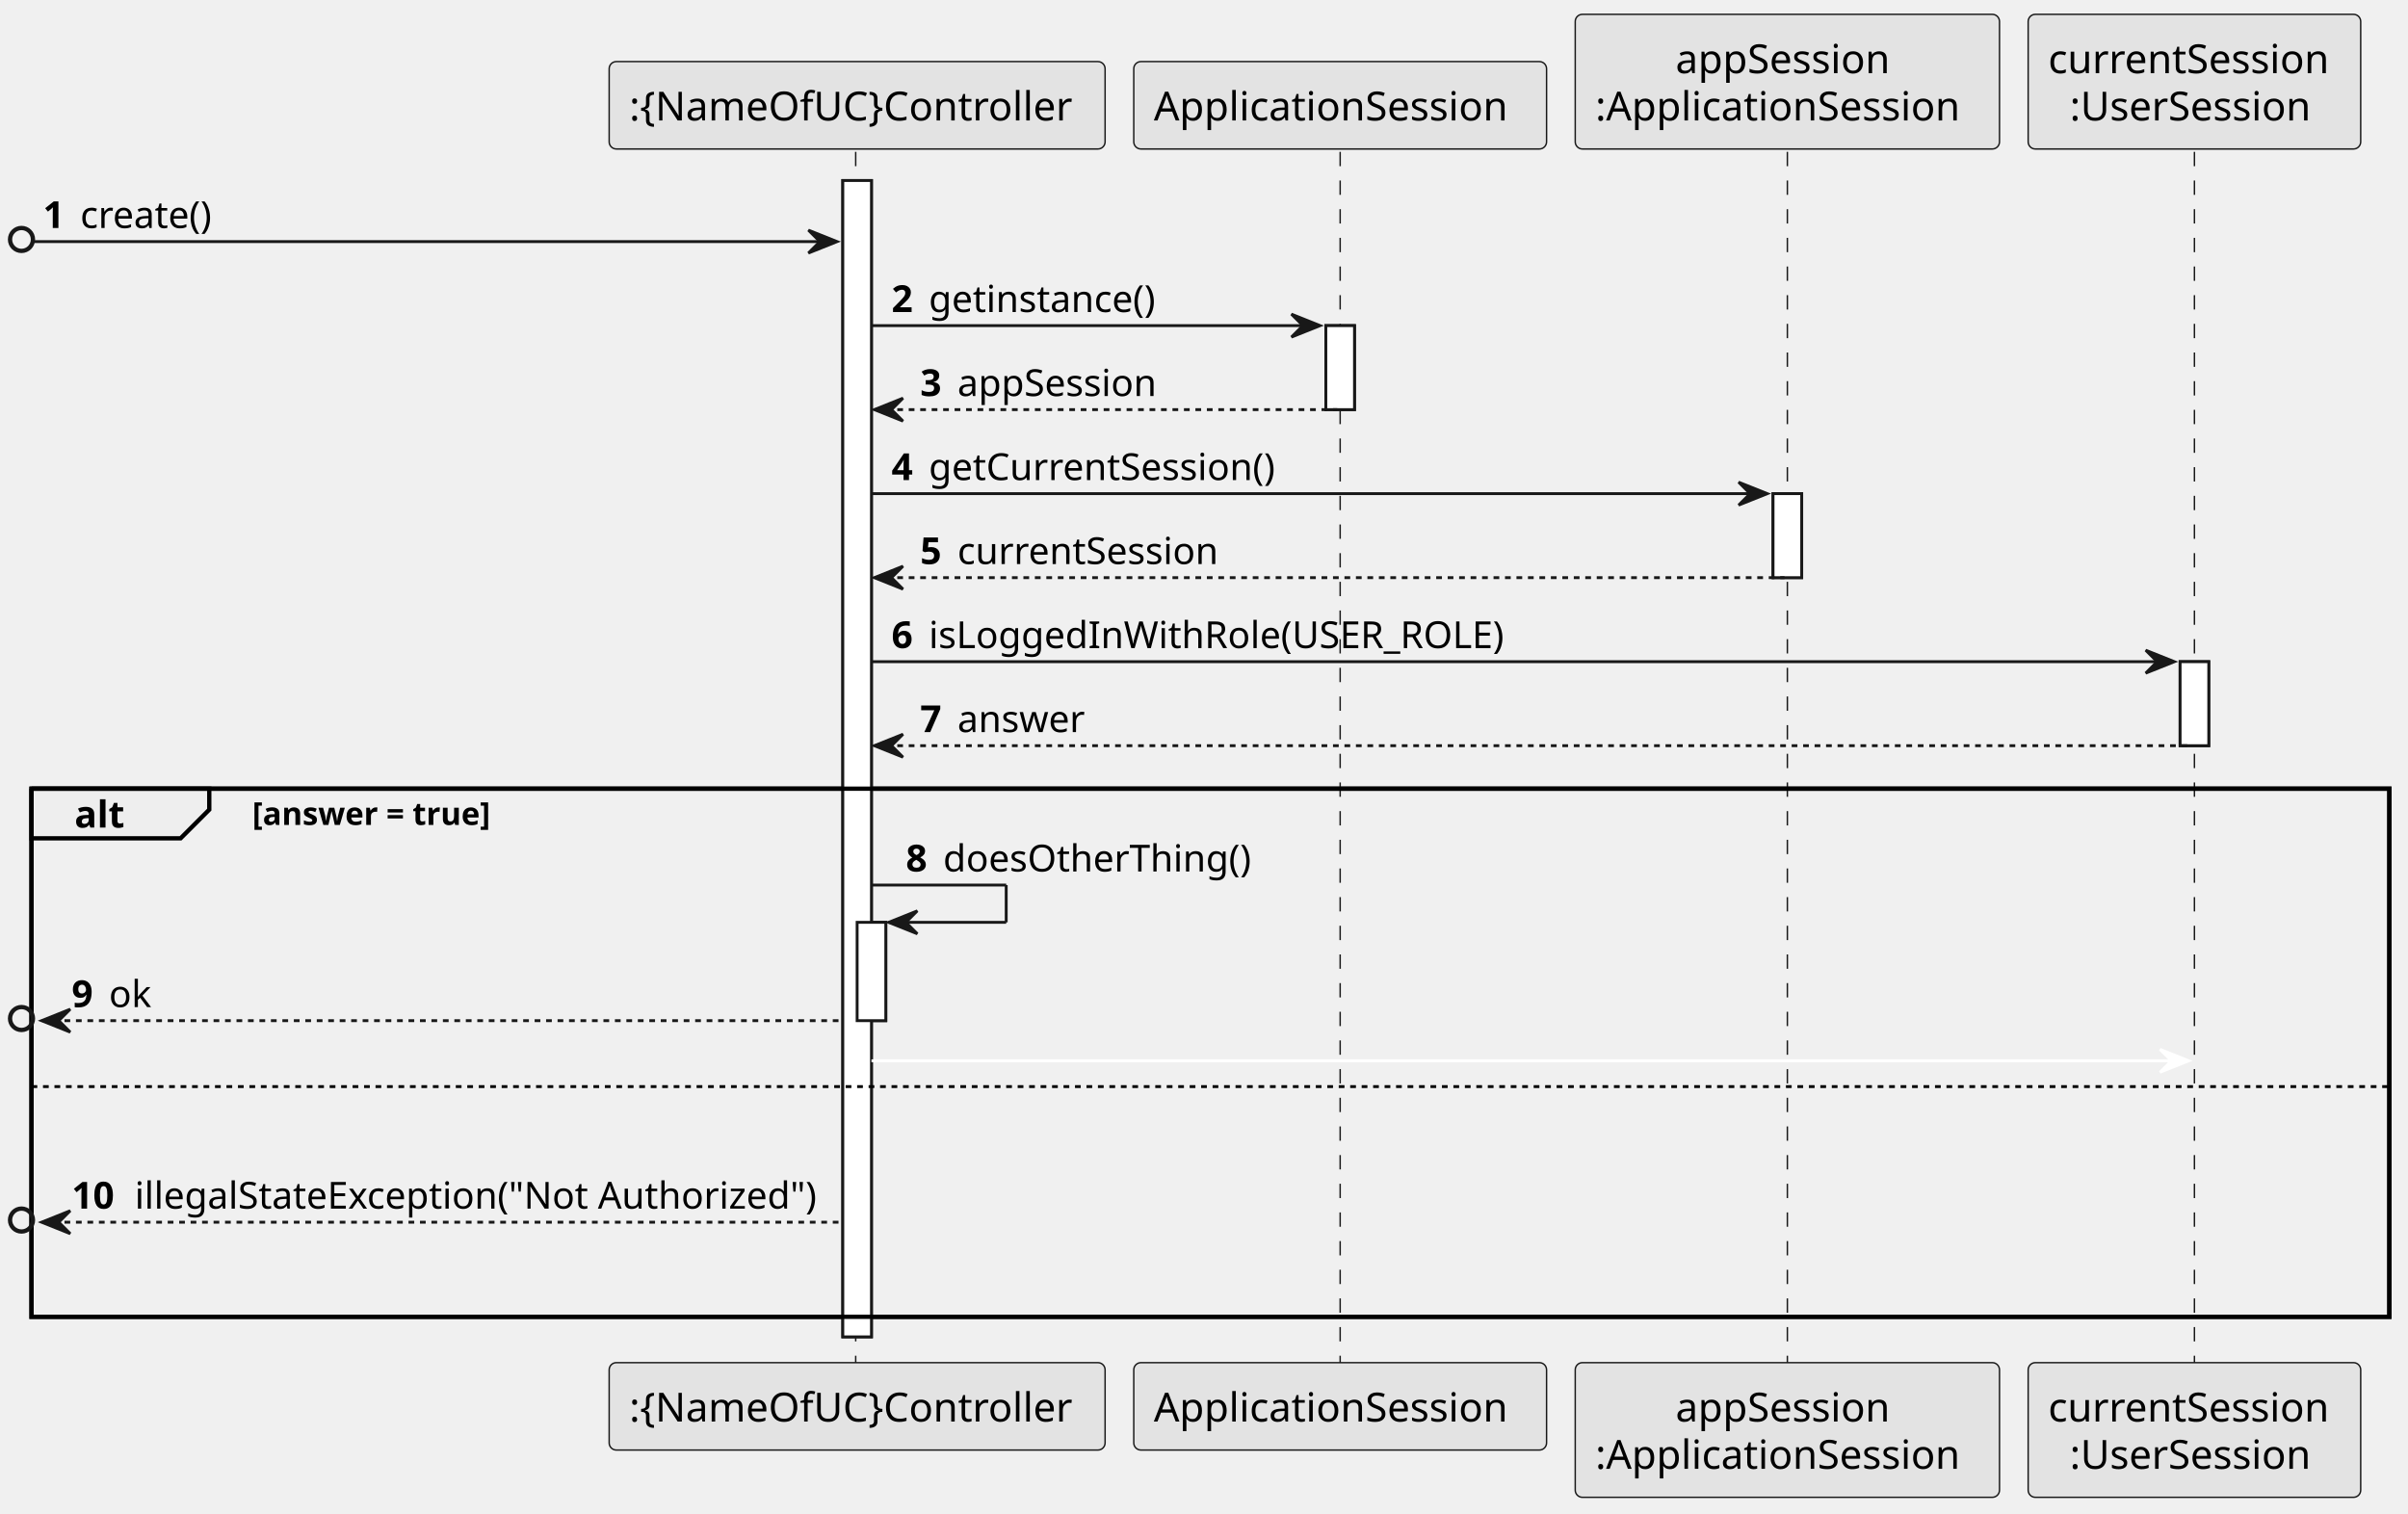
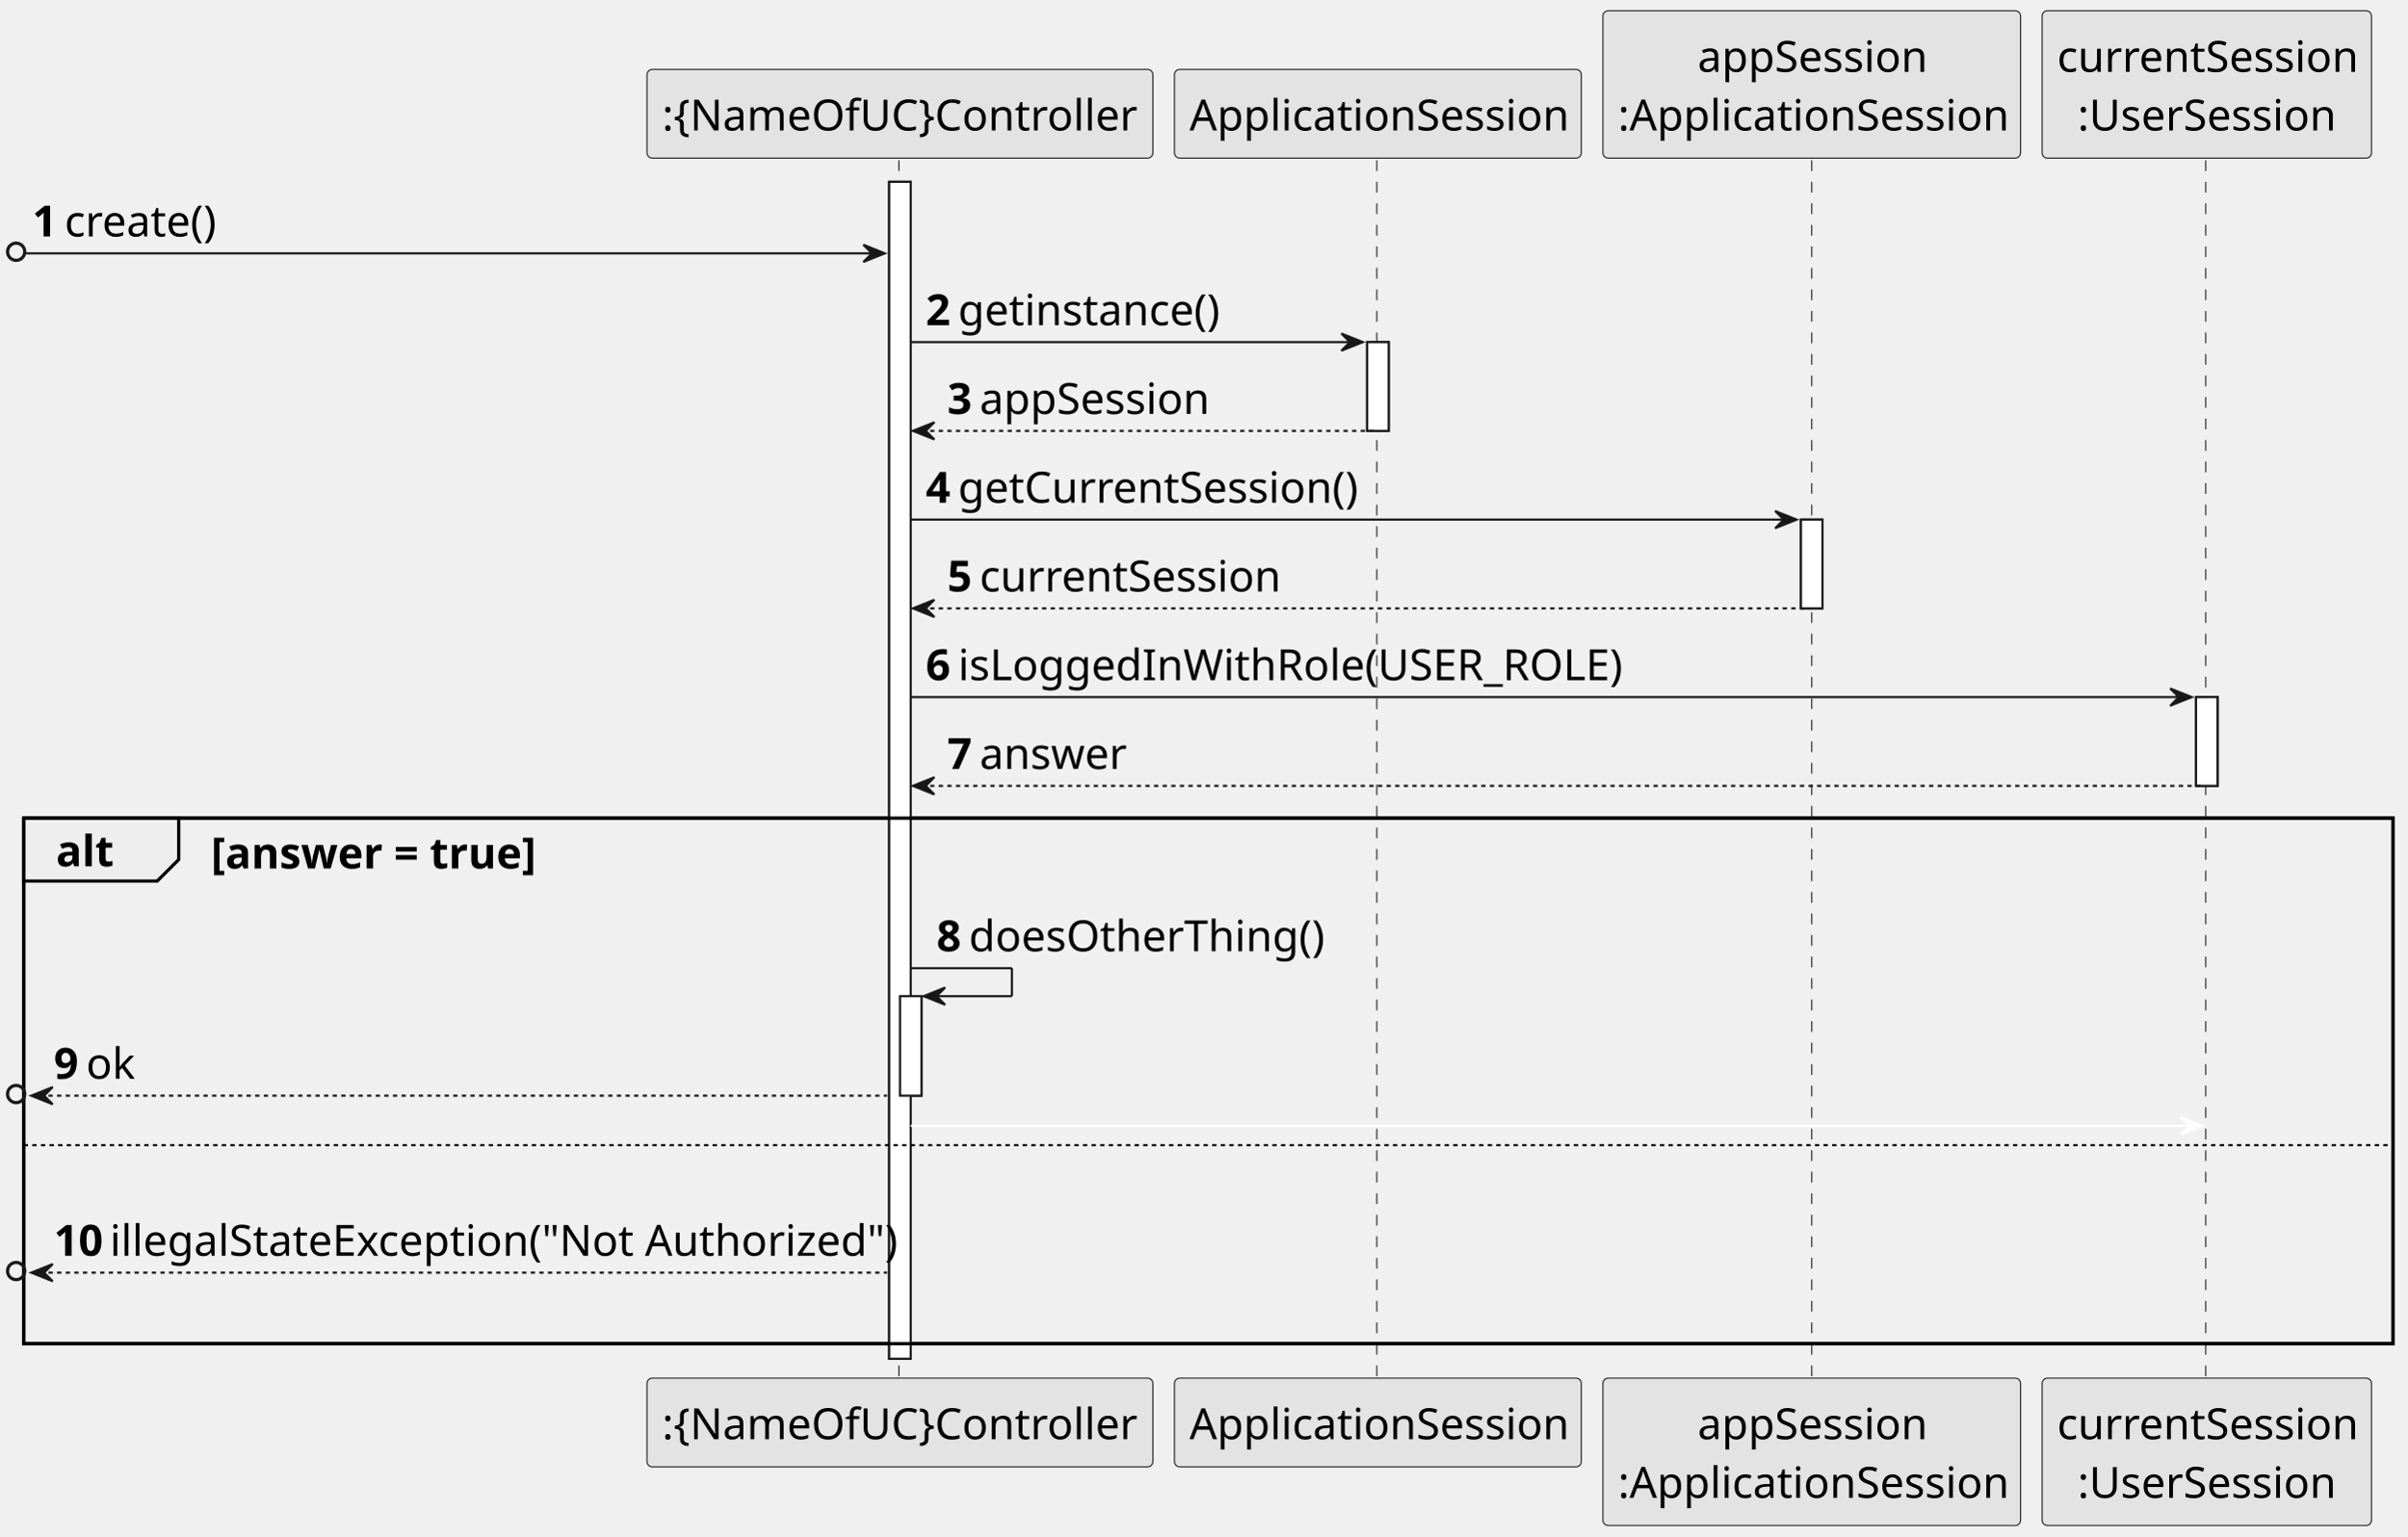
- <svg xmlns="http://www.w3.org/2000/svg" contentStyleType="text/css" height="528px" preserveAspectRatio="none" style="width:840px;height:528px;background:#FFFFFF;" version="1.1" viewBox="0 0 840 528" width="840px" zoomAndPan="magnify">
+ <svg xmlns="http://www.w3.org/2000/svg" contentStyleType="text/css" height="714px" preserveAspectRatio="none" style="width:1118px;height:714px;background:#FFFFFF;" version="1.1" viewBox="0 0 1118 714" width="1118px" zoomAndPan="magnify">
  <defs />
  <g>
-     <rect fill="#FFFFFF" height="403.416" style="stroke:#181818;stroke-width:1.0;" width="10" x="294" y="62.977" />
-     <rect fill="#FFFFFF" height="34.31" style="stroke:#181818;stroke-width:1.0;" width="10" x="299" y="321.772" />
-     <rect fill="#FFFFFF" height="29.311" style="stroke:#181818;stroke-width:1.0;" width="10" x="462.5" y="113.598" />
-     <rect fill="#FFFFFF" height="29.311" style="stroke:#181818;stroke-width:1.0;" width="10" x="618.5" y="172.219" />
-     <rect fill="#FFFFFF" height="29.311" style="stroke:#181818;stroke-width:1.0;" width="10" x="760.5" y="230.84" />
-     <rect fill="none" height="184.242" style="stroke:#000000;stroke-width:1.5;" width="822.5" x="11" y="275.15" />
-     <line style="stroke:#181818;stroke-width:0.5;stroke-dasharray:5.0,5.0;" x1="298.5" x2="298.5" y1="52.977" y2="476.393" />
-     <line style="stroke:#181818;stroke-width:0.5;stroke-dasharray:5.0,5.0;" x1="467.5" x2="467.5" y1="52.977" y2="476.393" />
-     <line style="stroke:#181818;stroke-width:0.5;stroke-dasharray:5.0,5.0;" x1="623.5" x2="623.5" y1="52.977" y2="476.393" />
-     <line style="stroke:#181818;stroke-width:0.5;stroke-dasharray:5.0,5.0;" x1="765.5" x2="765.5" y1="52.977" y2="476.393" />
-     <rect fill="#E3E3E3" height="30.488" rx="2.5" ry="2.5" style="stroke:#181818;stroke-width:0.5;" width="173" x="212.5" y="21.488" />
-     <text fill="#000000" font-family="sans-serif" font-size="14" lengthAdjust="spacing" textLength="159" x="219.5" y="42.023">:{NameOfUC}Controller</text>
-     <rect fill="#E3E3E3" height="30.488" rx="2.5" ry="2.5" style="stroke:#181818;stroke-width:0.5;" width="173" x="212.5" y="475.393" />
-     <text fill="#000000" font-family="sans-serif" font-size="14" lengthAdjust="spacing" textLength="159" x="219.5" y="495.928">:{NameOfUC}Controller</text>
-     <rect fill="#E3E3E3" height="30.488" rx="2.5" ry="2.5" style="stroke:#181818;stroke-width:0.5;" width="144" x="395.5" y="21.488" />
-     <text fill="#000000" font-family="sans-serif" font-size="14" lengthAdjust="spacing" textLength="130" x="402.5" y="42.023">ApplicationSession</text>
-     <rect fill="#E3E3E3" height="30.488" rx="2.5" ry="2.5" style="stroke:#181818;stroke-width:0.5;" width="144" x="395.5" y="475.393" />
-     <text fill="#000000" font-family="sans-serif" font-size="14" lengthAdjust="spacing" textLength="130" x="402.5" y="495.928">ApplicationSession</text>
-     <rect fill="#E3E3E3" height="46.977" rx="2.5" ry="2.5" style="stroke:#181818;stroke-width:0.5;" width="148" x="549.5" y="5" />
-     <text fill="#000000" font-family="sans-serif" font-size="14" lengthAdjust="spacing" textLength="78" x="584.5" y="25.535">appSession</text>
-     <text fill="#000000" font-family="sans-serif" font-size="14" lengthAdjust="spacing" textLength="134" x="556.5" y="42.023">:ApplicationSession</text>
-     <rect fill="#E3E3E3" height="46.977" rx="2.5" ry="2.5" style="stroke:#181818;stroke-width:0.5;" width="148" x="549.5" y="475.393" />
-     <text fill="#000000" font-family="sans-serif" font-size="14" lengthAdjust="spacing" textLength="78" x="584.5" y="495.928">appSession</text>
-     <text fill="#000000" font-family="sans-serif" font-size="14" lengthAdjust="spacing" textLength="134" x="556.5" y="512.416">:ApplicationSession</text>
-     <rect fill="#E3E3E3" height="46.977" rx="2.5" ry="2.5" style="stroke:#181818;stroke-width:0.5;" width="116" x="707.5" y="5" />
-     <text fill="#000000" font-family="sans-serif" font-size="14" lengthAdjust="spacing" textLength="102" x="714.5" y="25.535">currentSession</text>
-     <text fill="#000000" font-family="sans-serif" font-size="14" lengthAdjust="spacing" textLength="87" x="722" y="42.023">:UserSession</text>
-     <rect fill="#E3E3E3" height="46.977" rx="2.5" ry="2.5" style="stroke:#181818;stroke-width:0.5;" width="116" x="707.5" y="475.393" />
-     <text fill="#000000" font-family="sans-serif" font-size="14" lengthAdjust="spacing" textLength="102" x="714.5" y="495.928">currentSession</text>
-     <text fill="#000000" font-family="sans-serif" font-size="14" lengthAdjust="spacing" textLength="87" x="722" y="512.416">:UserSession</text>
-     <rect fill="#FFFFFF" height="403.416" style="stroke:#181818;stroke-width:1.0;" width="10" x="294" y="62.977" />
-     <rect fill="#FFFFFF" height="34.31" style="stroke:#181818;stroke-width:1.0;" width="10" x="299" y="321.772" />
-     <rect fill="#FFFFFF" height="29.311" style="stroke:#181818;stroke-width:1.0;" width="10" x="462.5" y="113.598" />
-     <rect fill="#FFFFFF" height="29.311" style="stroke:#181818;stroke-width:1.0;" width="10" x="618.5" y="172.219" />
-     <rect fill="#FFFFFF" height="29.311" style="stroke:#181818;stroke-width:1.0;" width="10" x="760.5" y="230.84" />
-     <ellipse cx="7.5" cy="83.537" fill="none" rx="4" ry="4" style="stroke:#181818;stroke-width:1.5;" />
-     <polygon fill="#181818" points="282,80.287,292,84.287,282,88.287,286,84.287" style="stroke:#181818;stroke-width:1.0;" />
-     <line style="stroke:#181818;stroke-width:1.0;" x1="12" x2="288" y1="84.287" y2="84.287" />
-     <text fill="#000000" font-family="sans-serif" font-size="13" font-weight="bold" lengthAdjust="spacing" textLength="9" x="15" y="79.545">1</text>
-     <text fill="#000000" font-family="sans-serif" font-size="13" lengthAdjust="spacing" textLength="46" x="28" y="79.545">create()</text>
-     <polygon fill="#181818" points="450.5,109.598,460.5,113.598,450.5,117.598,454.5,113.598" style="stroke:#181818;stroke-width:1.0;" />
-     <line style="stroke:#181818;stroke-width:1.0;" x1="304" x2="456.5" y1="113.598" y2="113.598" />
-     <text fill="#000000" font-family="sans-serif" font-size="13" font-weight="bold" lengthAdjust="spacing" textLength="9" x="311" y="108.856">2</text>
-     <text fill="#000000" font-family="sans-serif" font-size="13" lengthAdjust="spacing" textLength="81" x="324" y="108.856">getinstance()</text>
-     <polygon fill="#181818" points="315,138.908,305,142.908,315,146.908,311,142.908" style="stroke:#181818;stroke-width:1.0;" />
-     <line style="stroke:#181818;stroke-width:1.0;stroke-dasharray:2.0,2.0;" x1="309" x2="466.5" y1="142.908" y2="142.908" />
-     <text fill="#000000" font-family="sans-serif" font-size="13" font-weight="bold" lengthAdjust="spacing" textLength="9" x="321" y="138.166">3</text>
-     <text fill="#000000" font-family="sans-serif" font-size="13" lengthAdjust="spacing" textLength="71" x="334" y="138.166">appSession</text>
-     <polygon fill="#181818" points="606.5,168.219,616.5,172.219,606.5,176.219,610.5,172.219" style="stroke:#181818;stroke-width:1.0;" />
-     <line style="stroke:#181818;stroke-width:1.0;" x1="304" x2="612.5" y1="172.219" y2="172.219" />
-     <text fill="#000000" font-family="sans-serif" font-size="13" font-weight="bold" lengthAdjust="spacing" textLength="9" x="311" y="167.477">4</text>
-     <text fill="#000000" font-family="sans-serif" font-size="13" lengthAdjust="spacing" textLength="123" x="324" y="167.477">getCurrentSession()</text>
-     <polygon fill="#181818" points="315,197.529,305,201.529,315,205.529,311,201.529" style="stroke:#181818;stroke-width:1.0;" />
-     <line style="stroke:#181818;stroke-width:1.0;stroke-dasharray:2.0,2.0;" x1="309" x2="622.5" y1="201.529" y2="201.529" />
-     <text fill="#000000" font-family="sans-serif" font-size="13" font-weight="bold" lengthAdjust="spacing" textLength="9" x="321" y="196.787">5</text>
-     <text fill="#000000" font-family="sans-serif" font-size="13" lengthAdjust="spacing" textLength="93" x="334" y="196.787">currentSession</text>
-     <polygon fill="#181818" points="748.5,226.84,758.5,230.84,748.5,234.84,752.5,230.84" style="stroke:#181818;stroke-width:1.0;" />
-     <line style="stroke:#181818;stroke-width:1.0;" x1="304" x2="754.5" y1="230.84" y2="230.84" />
-     <text fill="#000000" font-family="sans-serif" font-size="13" font-weight="bold" lengthAdjust="spacing" textLength="9" x="311" y="226.098">6</text>
-     <text fill="#000000" font-family="sans-serif" font-size="13" lengthAdjust="spacing" textLength="202" x="324" y="226.098">isLoggedInWithRole(USER_ROLE)</text>
-     <polygon fill="#181818" points="315,256.15,305,260.15,315,264.15,311,260.15" style="stroke:#181818;stroke-width:1.0;" />
-     <line style="stroke:#181818;stroke-width:1.0;stroke-dasharray:2.0,2.0;" x1="309" x2="764.5" y1="260.15" y2="260.15" />
-     <text fill="#000000" font-family="sans-serif" font-size="13" font-weight="bold" lengthAdjust="spacing" textLength="9" x="321" y="255.408">7</text>
-     <text fill="#000000" font-family="sans-serif" font-size="13" lengthAdjust="spacing" textLength="44" x="334" y="255.408">answer</text>
-     <path d="M11,275.15 L73,275.15 L73,282.461 L63,292.461 L11,292.461 L11,275.15 " fill="#EEEEEE" style="stroke:#000000;stroke-width:1.5;" />
-     <rect fill="none" height="184.242" style="stroke:#000000;stroke-width:1.5;" width="822.5" x="11" y="275.15" />
-     <text fill="#000000" font-family="sans-serif" font-size="13" font-weight="bold" lengthAdjust="spacing" textLength="17" x="26" y="288.719">alt</text>
-     <text fill="#000000" font-family="sans-serif" font-size="11" font-weight="bold" lengthAdjust="spacing" textLength="86" x="88" y="287.785">[answer = true]</text>
-     <line style="stroke:#181818;stroke-width:1.0;" x1="304" x2="351" y1="308.772" y2="308.772" />
-     <line style="stroke:#181818;stroke-width:1.0;" x1="351" x2="351" y1="308.772" y2="321.772" />
-     <line style="stroke:#181818;stroke-width:1.0;" x1="310" x2="351" y1="321.772" y2="321.772" />
-     <polygon fill="#181818" points="320,317.772,310,321.772,320,325.772,316,321.772" style="stroke:#181818;stroke-width:1.0;" />
-     <text fill="#000000" font-family="sans-serif" font-size="13" font-weight="bold" lengthAdjust="spacing" textLength="9" x="316" y="304.029">8</text>
-     <text fill="#000000" font-family="sans-serif" font-size="13" lengthAdjust="spacing" textLength="109" x="329" y="304.029">doesOtherThing()</text>
-     <ellipse cx="7.5" cy="355.332" fill="none" rx="4" ry="4" style="stroke:#181818;stroke-width:1.5;" />
-     <polygon fill="#181818" points="24.5,352.082,14.5,356.082,24.5,360.082,20.5,356.082" style="stroke:#181818;stroke-width:1.0;" />
-     <line style="stroke:#181818;stroke-width:1.0;stroke-dasharray:2.0,2.0;" x1="22.5" x2="293" y1="356.082" y2="356.082" />
-     <text fill="#000000" font-family="sans-serif" font-size="13" font-weight="bold" lengthAdjust="spacing" textLength="9" x="25" y="351.34">9</text>
-     <text fill="#000000" font-family="sans-serif" font-size="13" lengthAdjust="spacing" textLength="16" x="38" y="351.34">ok</text>
-     <polygon fill="#FFFFFF" points="753.5,366.082,763.5,370.082,753.5,374.082,757.5,370.082" style="stroke:#FFFFFF;stroke-width:1.0;" />
-     <line style="stroke:#FFFFFF;stroke-width:1.0;" x1="304" x2="759.5" y1="370.082" y2="370.082" />
-     <line style="stroke:#000000;stroke-width:1.0;stroke-dasharray:2.0,2.0;" x1="11" x2="833.5" y1="379.082" y2="379.082" />
-     <ellipse cx="7.5" cy="425.643" fill="none" rx="4" ry="4" style="stroke:#181818;stroke-width:1.5;" />
-     <polygon fill="#181818" points="24.5,422.393,14.5,426.393,24.5,430.393,20.5,426.393" style="stroke:#181818;stroke-width:1.0;" />
-     <line style="stroke:#181818;stroke-width:1.0;stroke-dasharray:2.0,2.0;" x1="22.5" x2="293" y1="426.393" y2="426.393" />
-     <text fill="#000000" font-family="sans-serif" font-size="13" font-weight="bold" lengthAdjust="spacing" textLength="18" x="25" y="421.65">10</text>
-     <text fill="#000000" font-family="sans-serif" font-size="13" lengthAdjust="spacing" textLength="245" x="47" y="421.65">illegalStateException("Not Authorized")</text>
+     <rect fill="#FFFFFF" height="546.88" style="stroke:#181818;stroke-width:1.0;" width="10" x="413" y="84.48" />
+     <rect fill="#FFFFFF" height="46.24" style="stroke:#181818;stroke-width:1.0;" width="10" x="418" y="462.88" />
+     <rect fill="#FFFFFF" height="41.24" style="stroke:#181818;stroke-width:1.0;" width="10" x="635" y="158.96" />
+     <rect fill="#FFFFFF" height="41.24" style="stroke:#181818;stroke-width:1.0;" width="10" x="836.5" y="241.44" />
+     <rect fill="#FFFFFF" height="41.24" style="stroke:#181818;stroke-width:1.0;" width="10" x="1020" y="323.92" />
+     <rect fill="none" height="244.2" style="stroke:#000000;stroke-width:1.5;" width="1100.5" x="11" y="380.16" />
+     <line style="stroke:#181818;stroke-width:0.5;stroke-dasharray:5.0,5.0;" x1="417.5" x2="417.5" y1="74.48" y2="641.36" />
+     <line style="stroke:#181818;stroke-width:0.5;stroke-dasharray:5.0,5.0;" x1="639.5" x2="639.5" y1="74.48" y2="641.36" />
+     <line style="stroke:#181818;stroke-width:0.5;stroke-dasharray:5.0,5.0;" x1="841.5" x2="841.5" y1="74.48" y2="641.36" />
+     <line style="stroke:#181818;stroke-width:0.5;stroke-dasharray:5.0,5.0;" x1="1024.5" x2="1024.5" y1="74.48" y2="641.36" />
+     <rect fill="#E3E3E3" height="41.24" rx="2.5" ry="2.5" style="stroke:#181818;stroke-width:0.5;" width="235" x="300.5" y="32.24" />
+     <text fill="#000000" font-family="sans-serif" font-size="20" lengthAdjust="spacing" textLength="221" x="307.5" y="60.62">:{NameOfUC}Controller</text>
+     <rect fill="#E3E3E3" height="41.24" rx="2.5" ry="2.5" style="stroke:#181818;stroke-width:0.5;" width="235" x="300.5" y="640.36" />
+     <text fill="#000000" font-family="sans-serif" font-size="20" lengthAdjust="spacing" textLength="221" x="307.5" y="668.74">:{NameOfUC}Controller</text>
+     <rect fill="#E3E3E3" height="41.24" rx="2.5" ry="2.5" style="stroke:#181818;stroke-width:0.5;" width="189" x="545.5" y="32.24" />
+     <text fill="#000000" font-family="sans-serif" font-size="20" lengthAdjust="spacing" textLength="175" x="552.5" y="60.62">ApplicationSession</text>
+     <rect fill="#E3E3E3" height="41.24" rx="2.5" ry="2.5" style="stroke:#181818;stroke-width:0.5;" width="189" x="545.5" y="640.36" />
+     <text fill="#000000" font-family="sans-serif" font-size="20" lengthAdjust="spacing" textLength="175" x="552.5" y="668.74">ApplicationSession</text>
+     <rect fill="#E3E3E3" height="68.48" rx="2.5" ry="2.5" style="stroke:#181818;stroke-width:0.5;" width="194" x="744.5" y="5" />
+     <text fill="#000000" font-family="sans-serif" font-size="20" lengthAdjust="spacing" textLength="106" x="788.5" y="33.38">appSession</text>
+     <text fill="#000000" font-family="sans-serif" font-size="20" lengthAdjust="spacing" textLength="180" x="751.5" y="60.62">:ApplicationSession</text>
+     <rect fill="#E3E3E3" height="68.48" rx="2.5" ry="2.5" style="stroke:#181818;stroke-width:0.5;" width="194" x="744.5" y="640.36" />
+     <text fill="#000000" font-family="sans-serif" font-size="20" lengthAdjust="spacing" textLength="106" x="788.5" y="668.74">appSession</text>
+     <text fill="#000000" font-family="sans-serif" font-size="20" lengthAdjust="spacing" textLength="180" x="751.5" y="695.98">:ApplicationSession</text>
+     <rect fill="#E3E3E3" height="68.48" rx="2.5" ry="2.5" style="stroke:#181818;stroke-width:0.5;" width="153" x="948.5" y="5" />
+     <text fill="#000000" font-family="sans-serif" font-size="20" lengthAdjust="spacing" textLength="139" x="955.5" y="33.38">currentSession</text>
+     <text fill="#000000" font-family="sans-serif" font-size="20" lengthAdjust="spacing" textLength="120" x="965" y="60.62">:UserSession</text>
+     <rect fill="#E3E3E3" height="68.48" rx="2.5" ry="2.5" style="stroke:#181818;stroke-width:0.5;" width="153" x="948.5" y="640.36" />
+     <text fill="#000000" font-family="sans-serif" font-size="20" lengthAdjust="spacing" textLength="139" x="955.5" y="668.74">currentSession</text>
+     <text fill="#000000" font-family="sans-serif" font-size="20" lengthAdjust="spacing" textLength="120" x="965" y="695.98">:UserSession</text>
+     <rect fill="#FFFFFF" height="546.88" style="stroke:#181818;stroke-width:1.0;" width="10" x="413" y="84.48" />
+     <rect fill="#FFFFFF" height="46.24" style="stroke:#181818;stroke-width:1.0;" width="10" x="418" y="462.88" />
+     <rect fill="#FFFFFF" height="41.24" style="stroke:#181818;stroke-width:1.0;" width="10" x="635" y="158.96" />
+     <rect fill="#FFFFFF" height="41.24" style="stroke:#181818;stroke-width:1.0;" width="10" x="836.5" y="241.44" />
+     <rect fill="#FFFFFF" height="41.24" style="stroke:#181818;stroke-width:1.0;" width="10" x="1020" y="323.92" />
+     <ellipse cx="7.5" cy="116.97" fill="none" rx="4" ry="4" style="stroke:#181818;stroke-width:1.5;" />
+     <polygon fill="#181818" points="401,113.72,411,117.72,401,121.72,405,117.72" style="stroke:#181818;stroke-width:1.0;" />
+     <line style="stroke:#181818;stroke-width:1.0;" x1="12" x2="407" y1="117.72" y2="117.72" />
+     <text fill="#000000" font-family="sans-serif" font-size="20" font-weight="bold" lengthAdjust="spacing" textLength="11" x="15" y="109.86">1</text>
+     <text fill="#000000" font-family="sans-serif" font-size="20" lengthAdjust="spacing" textLength="70" x="30" y="109.86">create()</text>
+     <polygon fill="#181818" points="623,154.96,633,158.96,623,162.96,627,158.96" style="stroke:#181818;stroke-width:1.0;" />
+     <line style="stroke:#181818;stroke-width:1.0;" x1="423" x2="629" y1="158.96" y2="158.96" />
+     <text fill="#000000" font-family="sans-serif" font-size="20" font-weight="bold" lengthAdjust="spacing" textLength="11" x="430" y="151.1">2</text>
+     <text fill="#000000" font-family="sans-serif" font-size="20" lengthAdjust="spacing" textLength="120" x="445" y="151.1">getinstance()</text>
+     <polygon fill="#181818" points="434,196.2,424,200.2,434,204.2,430,200.2" style="stroke:#181818;stroke-width:1.0;" />
+     <line style="stroke:#181818;stroke-width:1.0;stroke-dasharray:2.0,2.0;" x1="428" x2="639" y1="200.2" y2="200.2" />
+     <text fill="#000000" font-family="sans-serif" font-size="20" font-weight="bold" lengthAdjust="spacing" textLength="11" x="440" y="192.34">3</text>
+     <text fill="#000000" font-family="sans-serif" font-size="20" lengthAdjust="spacing" textLength="106" x="455" y="192.34">appSession</text>
+     <polygon fill="#181818" points="824.5,237.44,834.5,241.44,824.5,245.44,828.5,241.44" style="stroke:#181818;stroke-width:1.0;" />
+     <line style="stroke:#181818;stroke-width:1.0;" x1="423" x2="830.5" y1="241.44" y2="241.44" />
+     <text fill="#000000" font-family="sans-serif" font-size="20" font-weight="bold" lengthAdjust="spacing" textLength="11" x="430" y="233.58">4</text>
+     <text fill="#000000" font-family="sans-serif" font-size="20" lengthAdjust="spacing" textLength="184" x="445" y="233.58">getCurrentSession()</text>
+     <polygon fill="#181818" points="434,278.68,424,282.68,434,286.68,430,282.68" style="stroke:#181818;stroke-width:1.0;" />
+     <line style="stroke:#181818;stroke-width:1.0;stroke-dasharray:2.0,2.0;" x1="428" x2="840.5" y1="282.68" y2="282.68" />
+     <text fill="#000000" font-family="sans-serif" font-size="20" font-weight="bold" lengthAdjust="spacing" textLength="11" x="440" y="274.82">5</text>
+     <text fill="#000000" font-family="sans-serif" font-size="20" lengthAdjust="spacing" textLength="139" x="455" y="274.82">currentSession</text>
+     <polygon fill="#181818" points="1008,319.92,1018,323.92,1008,327.92,1012,323.92" style="stroke:#181818;stroke-width:1.0;" />
+     <line style="stroke:#181818;stroke-width:1.0;" x1="423" x2="1014" y1="323.92" y2="323.92" />
+     <text fill="#000000" font-family="sans-serif" font-size="20" font-weight="bold" lengthAdjust="spacing" textLength="11" x="430" y="316.06">6</text>
+     <text fill="#000000" font-family="sans-serif" font-size="20" lengthAdjust="spacing" textLength="305" x="445" y="316.06">isLoggedInWithRole(USER_ROLE)</text>
+     <polygon fill="#181818" points="434,361.16,424,365.16,434,369.16,430,365.16" style="stroke:#181818;stroke-width:1.0;" />
+     <line style="stroke:#181818;stroke-width:1.0;stroke-dasharray:2.0,2.0;" x1="428" x2="1024" y1="365.16" y2="365.16" />
+     <text fill="#000000" font-family="sans-serif" font-size="20" font-weight="bold" lengthAdjust="spacing" textLength="11" x="440" y="357.3">7</text>
+     <text fill="#000000" font-family="sans-serif" font-size="20" lengthAdjust="spacing" textLength="68" x="455" y="357.3">answer</text>
+     <path d="M11,380.16 L83,380.16 L83,399.4 L73,409.4 L11,409.4 L11,380.16 " fill="#EEEEEE" style="stroke:#000000;stroke-width:1.5;" />
+     <rect fill="none" height="244.2" style="stroke:#000000;stroke-width:1.5;" width="1100.5" x="11" y="380.16" />
+     <text fill="#000000" font-family="sans-serif" font-size="20" font-weight="bold" lengthAdjust="spacing" textLength="27" x="26" y="402.54">alt</text>
+     <text fill="#000000" font-family="sans-serif" font-size="20" font-weight="bold" lengthAdjust="spacing" textLength="151" x="98" y="403.54">[answer = true]</text>
+     <line style="stroke:#181818;stroke-width:1.0;" x1="423" x2="470" y1="449.88" y2="449.88" />
+     <line style="stroke:#181818;stroke-width:1.0;" x1="470" x2="470" y1="449.88" y2="462.88" />
+     <line style="stroke:#181818;stroke-width:1.0;" x1="429" x2="470" y1="462.88" y2="462.88" />
+     <polygon fill="#181818" points="439,458.88,429,462.88,439,466.88,435,462.88" style="stroke:#181818;stroke-width:1.0;" />
+     <text fill="#000000" font-family="sans-serif" font-size="20" font-weight="bold" lengthAdjust="spacing" textLength="11" x="435" y="442.02">8</text>
+     <text fill="#000000" font-family="sans-serif" font-size="20" lengthAdjust="spacing" textLength="163" x="450" y="442.02">doesOtherThing()</text>
+     <ellipse cx="7.5" cy="508.37" fill="none" rx="4" ry="4" style="stroke:#181818;stroke-width:1.5;" />
+     <polygon fill="#181818" points="24.5,505.12,14.5,509.12,24.5,513.12,20.5,509.12" style="stroke:#181818;stroke-width:1.0;" />
+     <line style="stroke:#181818;stroke-width:1.0;stroke-dasharray:2.0,2.0;" x1="22.5" x2="412" y1="509.12" y2="509.12" />
+     <text fill="#000000" font-family="sans-serif" font-size="20" font-weight="bold" lengthAdjust="spacing" textLength="11" x="25" y="501.26">9</text>
+     <text fill="#000000" font-family="sans-serif" font-size="20" lengthAdjust="spacing" textLength="23" x="40" y="501.26">ok</text>
+     <polygon fill="#FFFFFF" points="1013,519.12,1023,523.12,1013,527.12,1017,523.12" style="stroke:#FFFFFF;stroke-width:1.0;" />
+     <line style="stroke:#FFFFFF;stroke-width:1.0;" x1="423" x2="1019" y1="523.12" y2="523.12" />
+     <line style="stroke:#000000;stroke-width:1.0;stroke-dasharray:2.0,2.0;" x1="11" x2="1111.5" y1="532.12" y2="532.12" />
+     <ellipse cx="7.5" cy="590.61" fill="none" rx="4" ry="4" style="stroke:#181818;stroke-width:1.5;" />
+     <polygon fill="#181818" points="24.5,587.36,14.5,591.36,24.5,595.36,20.5,591.36" style="stroke:#181818;stroke-width:1.0;" />
+     <line style="stroke:#181818;stroke-width:1.0;stroke-dasharray:2.0,2.0;" x1="22.5" x2="412" y1="591.36" y2="591.36" />
+     <text fill="#000000" font-family="sans-serif" font-size="20" font-weight="bold" lengthAdjust="spacing" textLength="22" x="25" y="583.5">10</text>
+     <text fill="#000000" font-family="sans-serif" font-size="20" lengthAdjust="spacing" textLength="360" x="51" y="583.5">illegalStateException("Not Authorized")</text>
  </g>
</svg>
